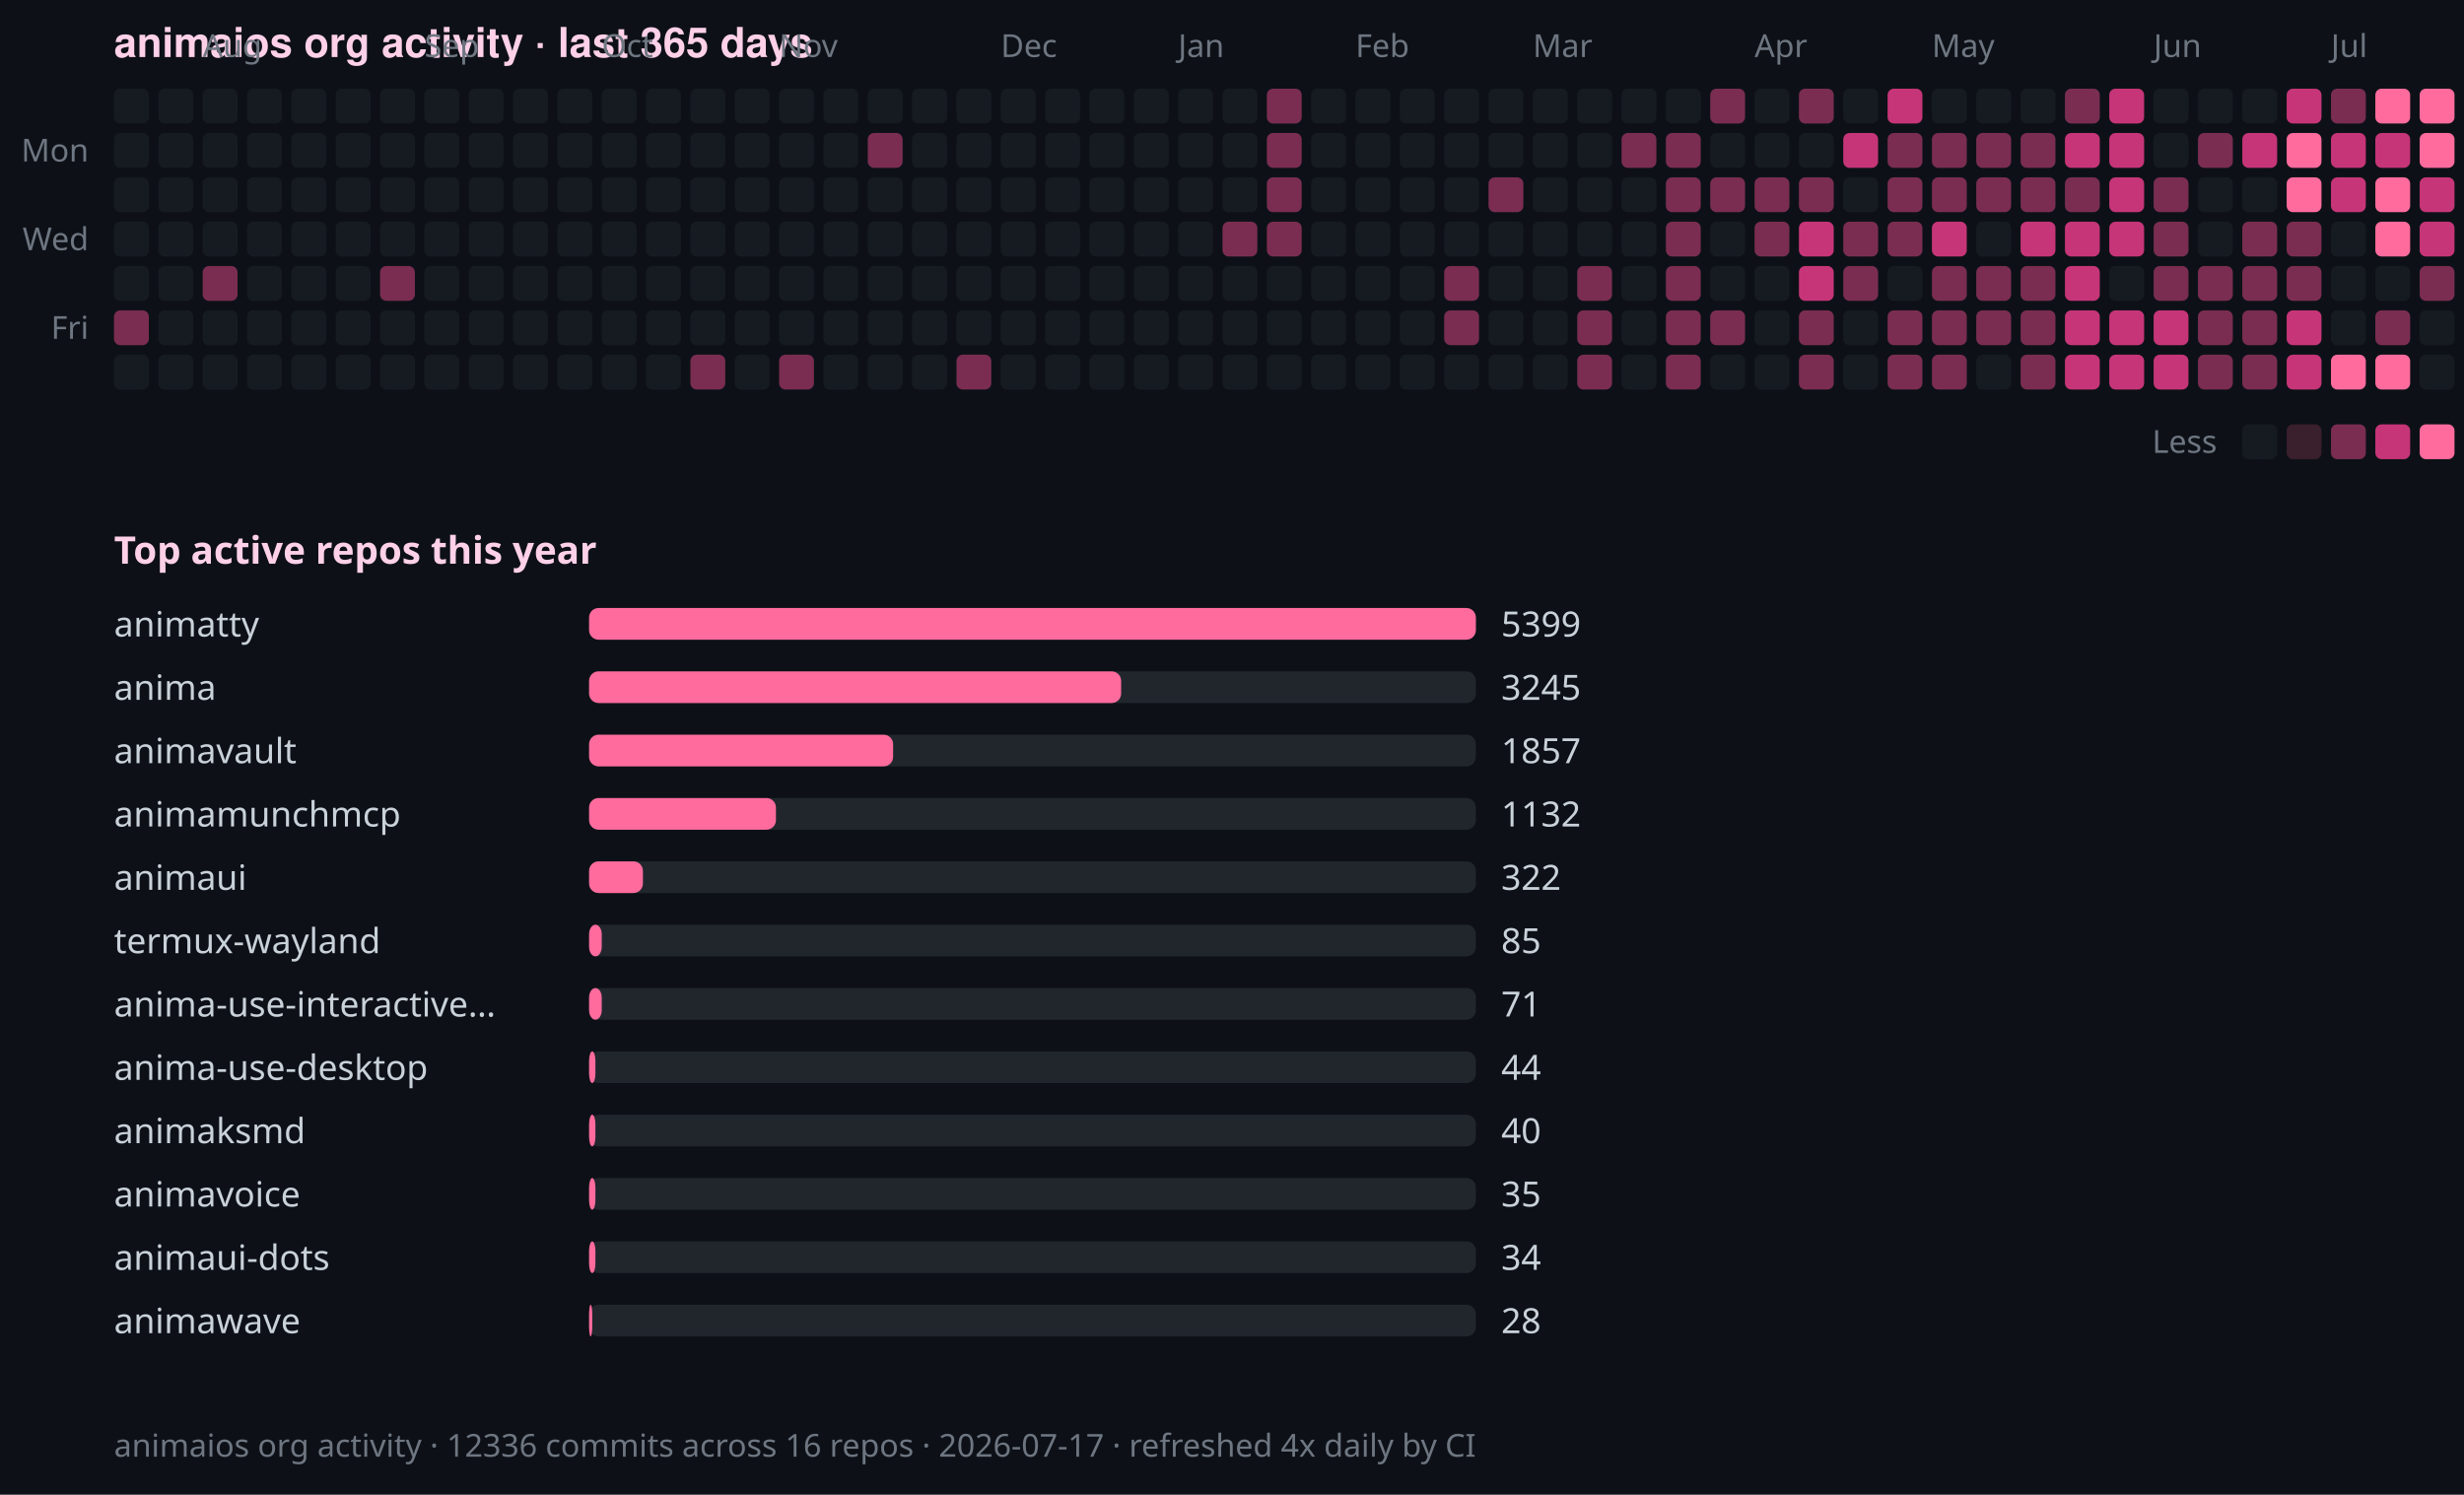
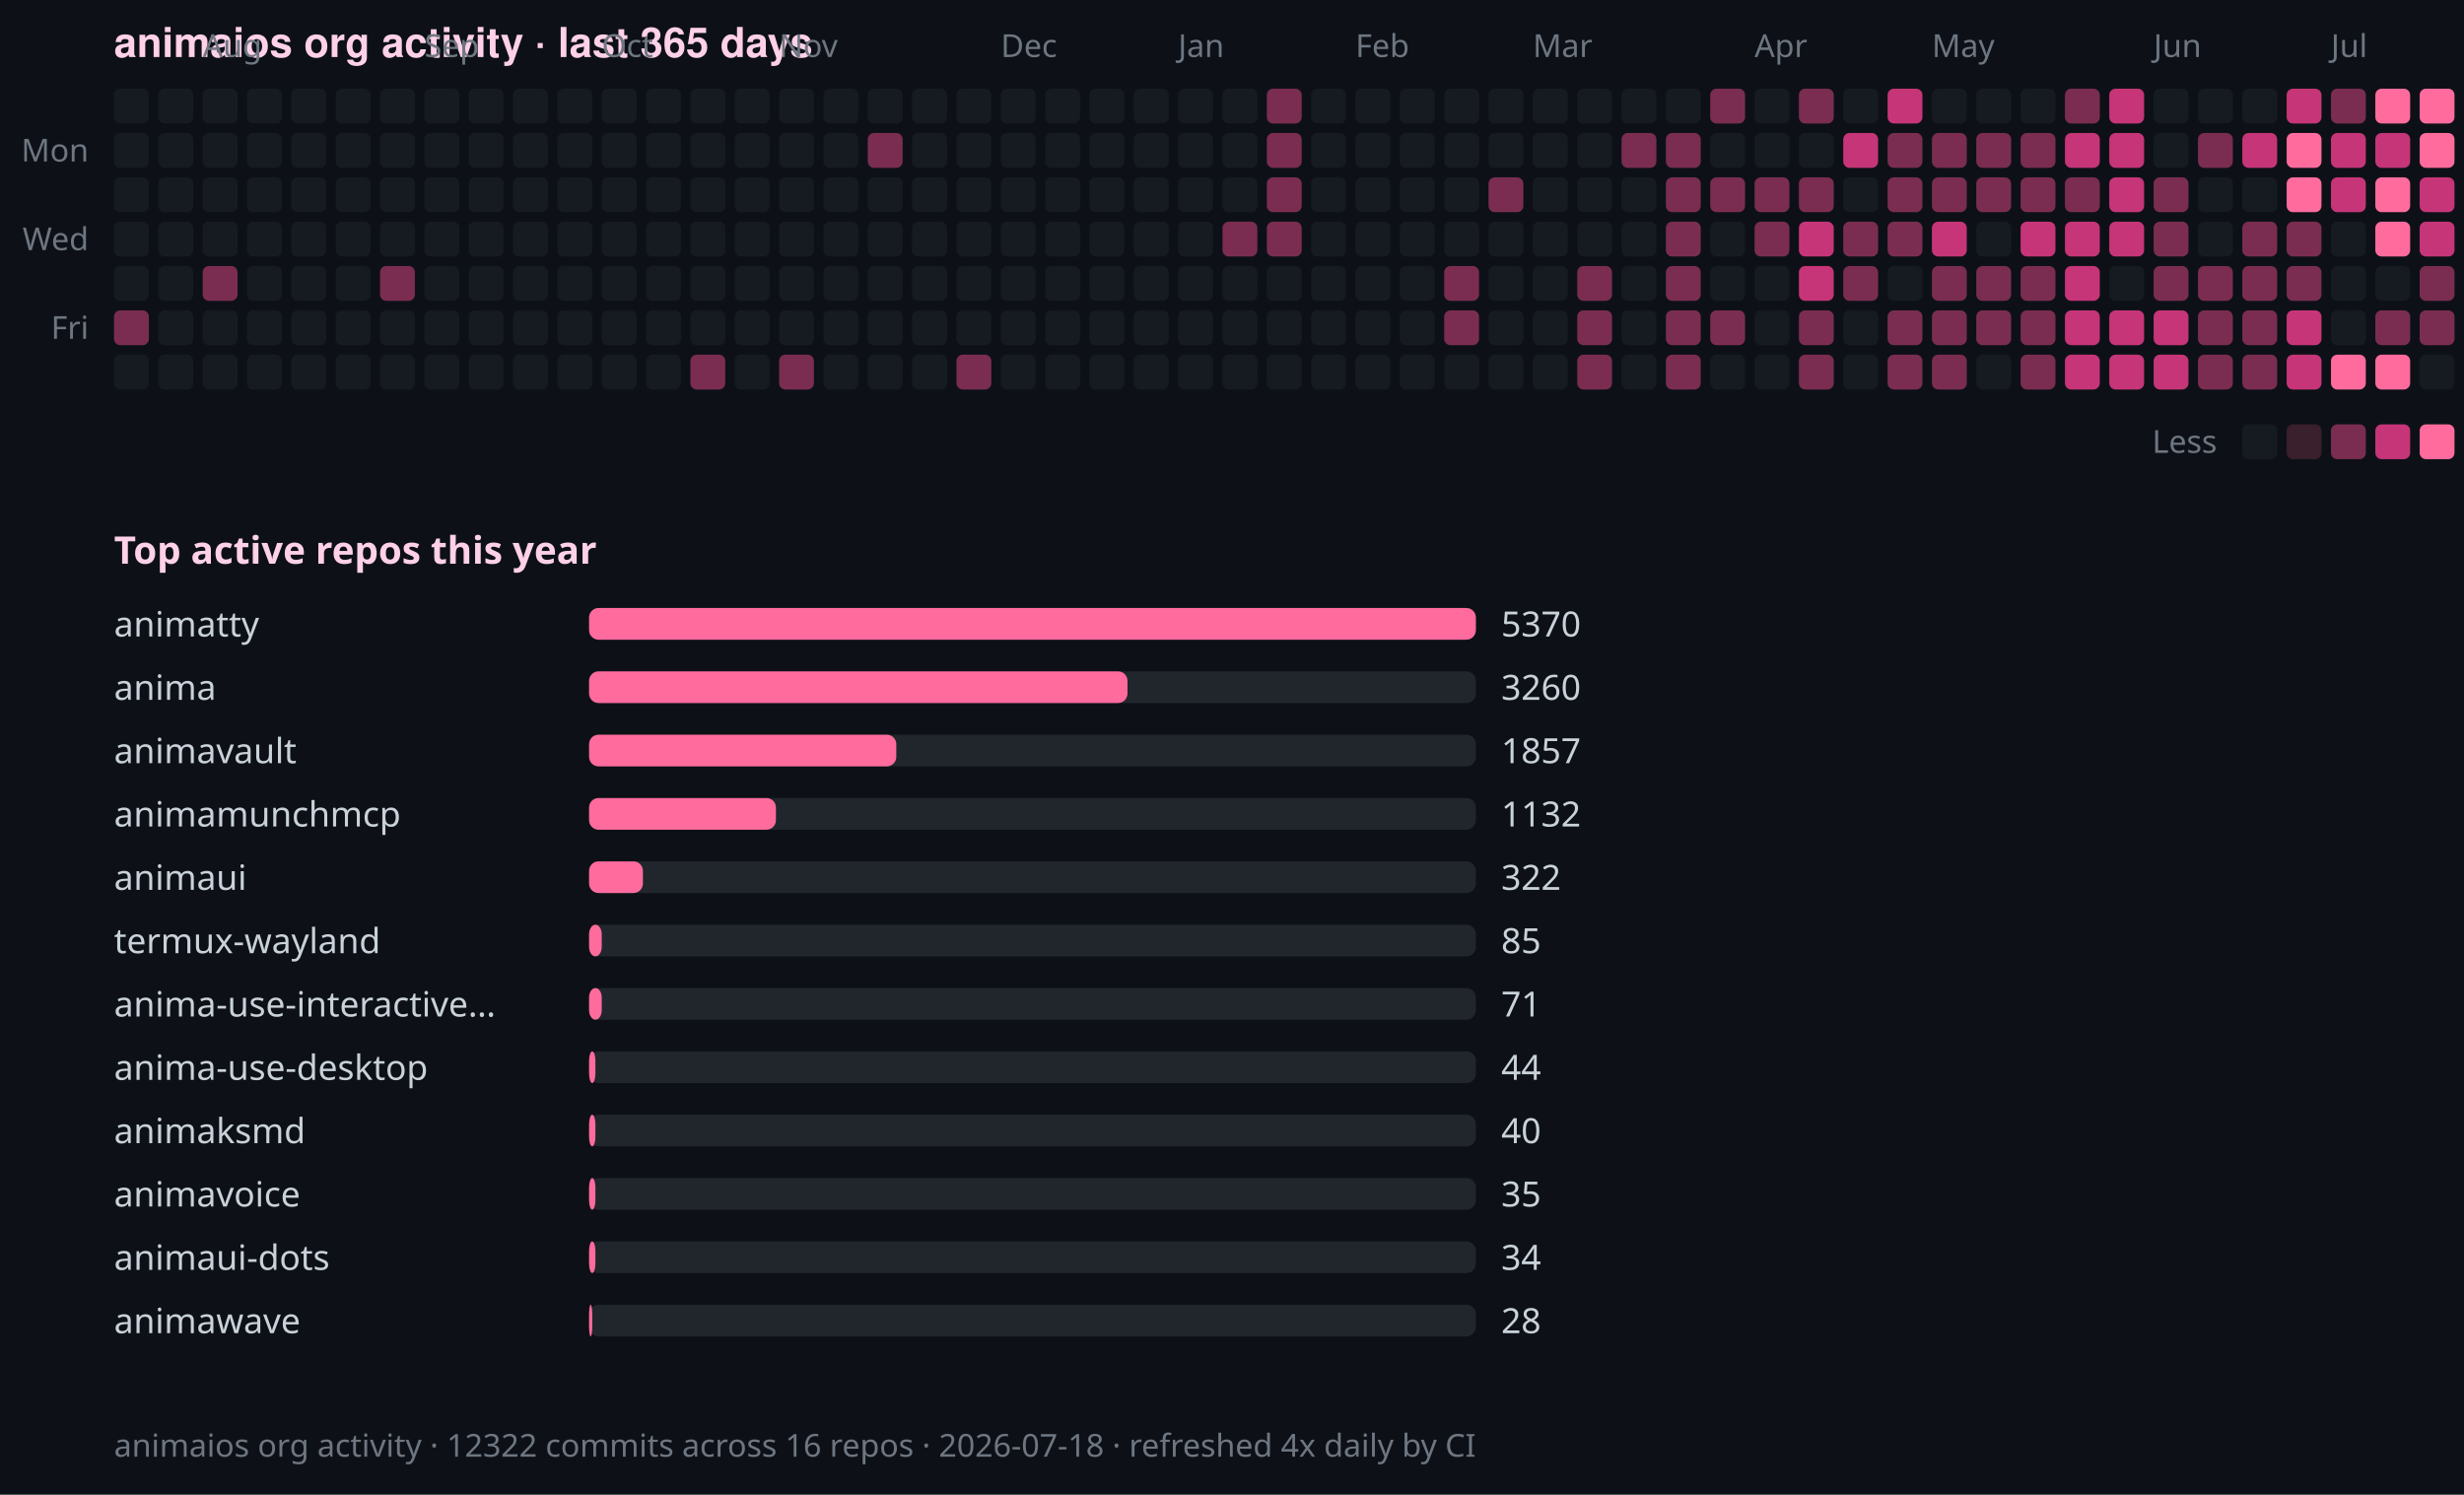
<svg xmlns="http://www.w3.org/2000/svg" width="778" height="472" viewBox="0 0 778 472" role="img" aria-label="animaios org commit activity over the last 365 days">
  <rect width="778" height="472" fill="#0d1117" />
  <text x="36" y="18" fill="#ffd1e8" font-family="-apple-system, BlinkMacSystemFont, 'Segoe UI', Helvetica, Arial, sans-serif" font-size="13" font-weight="600">animaios org activity · last 365 days</text>
  <text x="64" y="18" fill="#6e7681" font-family="ui-sans-serif, system-ui, sans-serif" font-size="10">Aug</text>
  <text x="134" y="18" fill="#6e7681" font-family="ui-sans-serif, system-ui, sans-serif" font-size="10">Sep</text>
  <text x="190" y="18" fill="#6e7681" font-family="ui-sans-serif, system-ui, sans-serif" font-size="10">Oct</text>
  <text x="246" y="18" fill="#6e7681" font-family="ui-sans-serif, system-ui, sans-serif" font-size="10">Nov</text>
  <text x="316" y="18" fill="#6e7681" font-family="ui-sans-serif, system-ui, sans-serif" font-size="10">Dec</text>
  <text x="372" y="18" fill="#6e7681" font-family="ui-sans-serif, system-ui, sans-serif" font-size="10">Jan</text>
  <text x="428" y="18" fill="#6e7681" font-family="ui-sans-serif, system-ui, sans-serif" font-size="10">Feb</text>
  <text x="484" y="18" fill="#6e7681" font-family="ui-sans-serif, system-ui, sans-serif" font-size="10">Mar</text>
  <text x="554" y="18" fill="#6e7681" font-family="ui-sans-serif, system-ui, sans-serif" font-size="10">Apr</text>
  <text x="610" y="18" fill="#6e7681" font-family="ui-sans-serif, system-ui, sans-serif" font-size="10">May</text>
  <text x="680" y="18" fill="#6e7681" font-family="ui-sans-serif, system-ui, sans-serif" font-size="10">Jun</text>
  <text x="736" y="18" fill="#6e7681" font-family="ui-sans-serif, system-ui, sans-serif" font-size="10">Jul</text>
  <text x="28" y="51" text-anchor="end" fill="#6e7681" font-family="ui-sans-serif, system-ui, sans-serif" font-size="10">Mon</text>
  <text x="28" y="79" text-anchor="end" fill="#6e7681" font-family="ui-sans-serif, system-ui, sans-serif" font-size="10">Wed</text>
  <text x="28" y="107" text-anchor="end" fill="#6e7681" font-family="ui-sans-serif, system-ui, sans-serif" font-size="10">Fri</text>
  <rect x="36" y="28" width="11" height="11" rx="2" ry="2" fill="#161b22" />
  <rect x="50" y="28" width="11" height="11" rx="2" ry="2" fill="#161b22" />
  <rect x="64" y="28" width="11" height="11" rx="2" ry="2" fill="#161b22" />
  <rect x="78" y="28" width="11" height="11" rx="2" ry="2" fill="#161b22" />
  <rect x="92" y="28" width="11" height="11" rx="2" ry="2" fill="#161b22" />
  <rect x="106" y="28" width="11" height="11" rx="2" ry="2" fill="#161b22" />
  <rect x="120" y="28" width="11" height="11" rx="2" ry="2" fill="#161b22" />
  <rect x="134" y="28" width="11" height="11" rx="2" ry="2" fill="#161b22" />
  <rect x="148" y="28" width="11" height="11" rx="2" ry="2" fill="#161b22" />
  <rect x="162" y="28" width="11" height="11" rx="2" ry="2" fill="#161b22" />
  <rect x="176" y="28" width="11" height="11" rx="2" ry="2" fill="#161b22" />
  <rect x="190" y="28" width="11" height="11" rx="2" ry="2" fill="#161b22" />
  <rect x="204" y="28" width="11" height="11" rx="2" ry="2" fill="#161b22" />
  <rect x="218" y="28" width="11" height="11" rx="2" ry="2" fill="#161b22" />
  <rect x="232" y="28" width="11" height="11" rx="2" ry="2" fill="#161b22" />
  <rect x="246" y="28" width="11" height="11" rx="2" ry="2" fill="#161b22" />
  <rect x="260" y="28" width="11" height="11" rx="2" ry="2" fill="#161b22" />
  <rect x="274" y="28" width="11" height="11" rx="2" ry="2" fill="#161b22" />
  <rect x="288" y="28" width="11" height="11" rx="2" ry="2" fill="#161b22" />
  <rect x="302" y="28" width="11" height="11" rx="2" ry="2" fill="#161b22" />
  <rect x="316" y="28" width="11" height="11" rx="2" ry="2" fill="#161b22" />
  <rect x="330" y="28" width="11" height="11" rx="2" ry="2" fill="#161b22" />
  <rect x="344" y="28" width="11" height="11" rx="2" ry="2" fill="#161b22" />
  <rect x="358" y="28" width="11" height="11" rx="2" ry="2" fill="#161b22" />
  <rect x="372" y="28" width="11" height="11" rx="2" ry="2" fill="#161b22" />
  <rect x="386" y="28" width="11" height="11" rx="2" ry="2" fill="#161b22" />
  <rect x="400" y="28" width="11" height="11" rx="2" ry="2" fill="#7a2d51" />
  <rect x="414" y="28" width="11" height="11" rx="2" ry="2" fill="#161b22" />
  <rect x="428" y="28" width="11" height="11" rx="2" ry="2" fill="#161b22" />
  <rect x="442" y="28" width="11" height="11" rx="2" ry="2" fill="#161b22" />
  <rect x="456" y="28" width="11" height="11" rx="2" ry="2" fill="#161b22" />
  <rect x="470" y="28" width="11" height="11" rx="2" ry="2" fill="#161b22" />
  <rect x="484" y="28" width="11" height="11" rx="2" ry="2" fill="#161b22" />
  <rect x="498" y="28" width="11" height="11" rx="2" ry="2" fill="#161b22" />
  <rect x="512" y="28" width="11" height="11" rx="2" ry="2" fill="#161b22" />
  <rect x="526" y="28" width="11" height="11" rx="2" ry="2" fill="#161b22" />
  <rect x="540" y="28" width="11" height="11" rx="2" ry="2" fill="#7a2d51" />
  <rect x="554" y="28" width="11" height="11" rx="2" ry="2" fill="#161b22" />
  <rect x="568" y="28" width="11" height="11" rx="2" ry="2" fill="#7a2d51" />
  <rect x="582" y="28" width="11" height="11" rx="2" ry="2" fill="#161b22" />
  <rect x="596" y="28" width="11" height="11" rx="2" ry="2" fill="#c63578" />
  <rect x="610" y="28" width="11" height="11" rx="2" ry="2" fill="#161b22" />
  <rect x="624" y="28" width="11" height="11" rx="2" ry="2" fill="#161b22" />
  <rect x="638" y="28" width="11" height="11" rx="2" ry="2" fill="#161b22" />
  <rect x="652" y="28" width="11" height="11" rx="2" ry="2" fill="#7a2d51" />
  <rect x="666" y="28" width="11" height="11" rx="2" ry="2" fill="#c63578" />
  <rect x="680" y="28" width="11" height="11" rx="2" ry="2" fill="#161b22" />
  <rect x="694" y="28" width="11" height="11" rx="2" ry="2" fill="#161b22" />
  <rect x="708" y="28" width="11" height="11" rx="2" ry="2" fill="#161b22" />
  <rect x="722" y="28" width="11" height="11" rx="2" ry="2" fill="#c63578" />
  <rect x="736" y="28" width="11" height="11" rx="2" ry="2" fill="#7a2d51" />
  <rect x="750" y="28" width="11" height="11" rx="2" ry="2" fill="#ff6b9d" />
  <rect x="764" y="28" width="11" height="11" rx="2" ry="2" fill="#ff6b9d" />
  <rect x="36" y="42" width="11" height="11" rx="2" ry="2" fill="#161b22" />
  <rect x="50" y="42" width="11" height="11" rx="2" ry="2" fill="#161b22" />
  <rect x="64" y="42" width="11" height="11" rx="2" ry="2" fill="#161b22" />
  <rect x="78" y="42" width="11" height="11" rx="2" ry="2" fill="#161b22" />
  <rect x="92" y="42" width="11" height="11" rx="2" ry="2" fill="#161b22" />
  <rect x="106" y="42" width="11" height="11" rx="2" ry="2" fill="#161b22" />
  <rect x="120" y="42" width="11" height="11" rx="2" ry="2" fill="#161b22" />
  <rect x="134" y="42" width="11" height="11" rx="2" ry="2" fill="#161b22" />
  <rect x="148" y="42" width="11" height="11" rx="2" ry="2" fill="#161b22" />
  <rect x="162" y="42" width="11" height="11" rx="2" ry="2" fill="#161b22" />
  <rect x="176" y="42" width="11" height="11" rx="2" ry="2" fill="#161b22" />
  <rect x="190" y="42" width="11" height="11" rx="2" ry="2" fill="#161b22" />
  <rect x="204" y="42" width="11" height="11" rx="2" ry="2" fill="#161b22" />
  <rect x="218" y="42" width="11" height="11" rx="2" ry="2" fill="#161b22" />
  <rect x="232" y="42" width="11" height="11" rx="2" ry="2" fill="#161b22" />
  <rect x="246" y="42" width="11" height="11" rx="2" ry="2" fill="#161b22" />
  <rect x="260" y="42" width="11" height="11" rx="2" ry="2" fill="#161b22" />
  <rect x="274" y="42" width="11" height="11" rx="2" ry="2" fill="#7a2d51" />
  <rect x="288" y="42" width="11" height="11" rx="2" ry="2" fill="#161b22" />
  <rect x="302" y="42" width="11" height="11" rx="2" ry="2" fill="#161b22" />
  <rect x="316" y="42" width="11" height="11" rx="2" ry="2" fill="#161b22" />
  <rect x="330" y="42" width="11" height="11" rx="2" ry="2" fill="#161b22" />
  <rect x="344" y="42" width="11" height="11" rx="2" ry="2" fill="#161b22" />
  <rect x="358" y="42" width="11" height="11" rx="2" ry="2" fill="#161b22" />
  <rect x="372" y="42" width="11" height="11" rx="2" ry="2" fill="#161b22" />
  <rect x="386" y="42" width="11" height="11" rx="2" ry="2" fill="#161b22" />
  <rect x="400" y="42" width="11" height="11" rx="2" ry="2" fill="#7a2d51" />
  <rect x="414" y="42" width="11" height="11" rx="2" ry="2" fill="#161b22" />
  <rect x="428" y="42" width="11" height="11" rx="2" ry="2" fill="#161b22" />
  <rect x="442" y="42" width="11" height="11" rx="2" ry="2" fill="#161b22" />
  <rect x="456" y="42" width="11" height="11" rx="2" ry="2" fill="#161b22" />
  <rect x="470" y="42" width="11" height="11" rx="2" ry="2" fill="#161b22" />
  <rect x="484" y="42" width="11" height="11" rx="2" ry="2" fill="#161b22" />
  <rect x="498" y="42" width="11" height="11" rx="2" ry="2" fill="#161b22" />
  <rect x="512" y="42" width="11" height="11" rx="2" ry="2" fill="#7a2d51" />
  <rect x="526" y="42" width="11" height="11" rx="2" ry="2" fill="#7a2d51" />
  <rect x="540" y="42" width="11" height="11" rx="2" ry="2" fill="#161b22" />
  <rect x="554" y="42" width="11" height="11" rx="2" ry="2" fill="#161b22" />
  <rect x="568" y="42" width="11" height="11" rx="2" ry="2" fill="#161b22" />
  <rect x="582" y="42" width="11" height="11" rx="2" ry="2" fill="#c63578" />
  <rect x="596" y="42" width="11" height="11" rx="2" ry="2" fill="#7a2d51" />
  <rect x="610" y="42" width="11" height="11" rx="2" ry="2" fill="#7a2d51" />
  <rect x="624" y="42" width="11" height="11" rx="2" ry="2" fill="#7a2d51" />
  <rect x="638" y="42" width="11" height="11" rx="2" ry="2" fill="#7a2d51" />
  <rect x="652" y="42" width="11" height="11" rx="2" ry="2" fill="#c63578" />
  <rect x="666" y="42" width="11" height="11" rx="2" ry="2" fill="#c63578" />
  <rect x="680" y="42" width="11" height="11" rx="2" ry="2" fill="#161b22" />
  <rect x="694" y="42" width="11" height="11" rx="2" ry="2" fill="#7a2d51" />
  <rect x="708" y="42" width="11" height="11" rx="2" ry="2" fill="#c63578" />
  <rect x="722" y="42" width="11" height="11" rx="2" ry="2" fill="#ff6b9d" />
  <rect x="736" y="42" width="11" height="11" rx="2" ry="2" fill="#c63578" />
  <rect x="750" y="42" width="11" height="11" rx="2" ry="2" fill="#c63578" />
  <rect x="764" y="42" width="11" height="11" rx="2" ry="2" fill="#ff6b9d" />
  <rect x="36" y="56" width="11" height="11" rx="2" ry="2" fill="#161b22" />
  <rect x="50" y="56" width="11" height="11" rx="2" ry="2" fill="#161b22" />
  <rect x="64" y="56" width="11" height="11" rx="2" ry="2" fill="#161b22" />
  <rect x="78" y="56" width="11" height="11" rx="2" ry="2" fill="#161b22" />
  <rect x="92" y="56" width="11" height="11" rx="2" ry="2" fill="#161b22" />
  <rect x="106" y="56" width="11" height="11" rx="2" ry="2" fill="#161b22" />
  <rect x="120" y="56" width="11" height="11" rx="2" ry="2" fill="#161b22" />
  <rect x="134" y="56" width="11" height="11" rx="2" ry="2" fill="#161b22" />
  <rect x="148" y="56" width="11" height="11" rx="2" ry="2" fill="#161b22" />
  <rect x="162" y="56" width="11" height="11" rx="2" ry="2" fill="#161b22" />
  <rect x="176" y="56" width="11" height="11" rx="2" ry="2" fill="#161b22" />
  <rect x="190" y="56" width="11" height="11" rx="2" ry="2" fill="#161b22" />
  <rect x="204" y="56" width="11" height="11" rx="2" ry="2" fill="#161b22" />
  <rect x="218" y="56" width="11" height="11" rx="2" ry="2" fill="#161b22" />
  <rect x="232" y="56" width="11" height="11" rx="2" ry="2" fill="#161b22" />
  <rect x="246" y="56" width="11" height="11" rx="2" ry="2" fill="#161b22" />
  <rect x="260" y="56" width="11" height="11" rx="2" ry="2" fill="#161b22" />
  <rect x="274" y="56" width="11" height="11" rx="2" ry="2" fill="#161b22" />
  <rect x="288" y="56" width="11" height="11" rx="2" ry="2" fill="#161b22" />
  <rect x="302" y="56" width="11" height="11" rx="2" ry="2" fill="#161b22" />
  <rect x="316" y="56" width="11" height="11" rx="2" ry="2" fill="#161b22" />
  <rect x="330" y="56" width="11" height="11" rx="2" ry="2" fill="#161b22" />
  <rect x="344" y="56" width="11" height="11" rx="2" ry="2" fill="#161b22" />
  <rect x="358" y="56" width="11" height="11" rx="2" ry="2" fill="#161b22" />
  <rect x="372" y="56" width="11" height="11" rx="2" ry="2" fill="#161b22" />
  <rect x="386" y="56" width="11" height="11" rx="2" ry="2" fill="#161b22" />
  <rect x="400" y="56" width="11" height="11" rx="2" ry="2" fill="#7a2d51" />
  <rect x="414" y="56" width="11" height="11" rx="2" ry="2" fill="#161b22" />
  <rect x="428" y="56" width="11" height="11" rx="2" ry="2" fill="#161b22" />
  <rect x="442" y="56" width="11" height="11" rx="2" ry="2" fill="#161b22" />
  <rect x="456" y="56" width="11" height="11" rx="2" ry="2" fill="#161b22" />
  <rect x="470" y="56" width="11" height="11" rx="2" ry="2" fill="#7a2d51" />
  <rect x="484" y="56" width="11" height="11" rx="2" ry="2" fill="#161b22" />
  <rect x="498" y="56" width="11" height="11" rx="2" ry="2" fill="#161b22" />
  <rect x="512" y="56" width="11" height="11" rx="2" ry="2" fill="#161b22" />
  <rect x="526" y="56" width="11" height="11" rx="2" ry="2" fill="#7a2d51" />
  <rect x="540" y="56" width="11" height="11" rx="2" ry="2" fill="#7a2d51" />
  <rect x="554" y="56" width="11" height="11" rx="2" ry="2" fill="#7a2d51" />
  <rect x="568" y="56" width="11" height="11" rx="2" ry="2" fill="#7a2d51" />
  <rect x="582" y="56" width="11" height="11" rx="2" ry="2" fill="#161b22" />
  <rect x="596" y="56" width="11" height="11" rx="2" ry="2" fill="#7a2d51" />
  <rect x="610" y="56" width="11" height="11" rx="2" ry="2" fill="#7a2d51" />
  <rect x="624" y="56" width="11" height="11" rx="2" ry="2" fill="#7a2d51" />
  <rect x="638" y="56" width="11" height="11" rx="2" ry="2" fill="#7a2d51" />
  <rect x="652" y="56" width="11" height="11" rx="2" ry="2" fill="#7a2d51" />
  <rect x="666" y="56" width="11" height="11" rx="2" ry="2" fill="#c63578" />
  <rect x="680" y="56" width="11" height="11" rx="2" ry="2" fill="#7a2d51" />
  <rect x="694" y="56" width="11" height="11" rx="2" ry="2" fill="#161b22" />
  <rect x="708" y="56" width="11" height="11" rx="2" ry="2" fill="#161b22" />
  <rect x="722" y="56" width="11" height="11" rx="2" ry="2" fill="#ff6b9d" />
  <rect x="736" y="56" width="11" height="11" rx="2" ry="2" fill="#c63578" />
  <rect x="750" y="56" width="11" height="11" rx="2" ry="2" fill="#ff6b9d" />
  <rect x="764" y="56" width="11" height="11" rx="2" ry="2" fill="#c63578" />
  <rect x="36" y="70" width="11" height="11" rx="2" ry="2" fill="#161b22" />
  <rect x="50" y="70" width="11" height="11" rx="2" ry="2" fill="#161b22" />
  <rect x="64" y="70" width="11" height="11" rx="2" ry="2" fill="#161b22" />
  <rect x="78" y="70" width="11" height="11" rx="2" ry="2" fill="#161b22" />
  <rect x="92" y="70" width="11" height="11" rx="2" ry="2" fill="#161b22" />
  <rect x="106" y="70" width="11" height="11" rx="2" ry="2" fill="#161b22" />
  <rect x="120" y="70" width="11" height="11" rx="2" ry="2" fill="#161b22" />
  <rect x="134" y="70" width="11" height="11" rx="2" ry="2" fill="#161b22" />
  <rect x="148" y="70" width="11" height="11" rx="2" ry="2" fill="#161b22" />
  <rect x="162" y="70" width="11" height="11" rx="2" ry="2" fill="#161b22" />
  <rect x="176" y="70" width="11" height="11" rx="2" ry="2" fill="#161b22" />
  <rect x="190" y="70" width="11" height="11" rx="2" ry="2" fill="#161b22" />
  <rect x="204" y="70" width="11" height="11" rx="2" ry="2" fill="#161b22" />
  <rect x="218" y="70" width="11" height="11" rx="2" ry="2" fill="#161b22" />
  <rect x="232" y="70" width="11" height="11" rx="2" ry="2" fill="#161b22" />
  <rect x="246" y="70" width="11" height="11" rx="2" ry="2" fill="#161b22" />
  <rect x="260" y="70" width="11" height="11" rx="2" ry="2" fill="#161b22" />
  <rect x="274" y="70" width="11" height="11" rx="2" ry="2" fill="#161b22" />
  <rect x="288" y="70" width="11" height="11" rx="2" ry="2" fill="#161b22" />
  <rect x="302" y="70" width="11" height="11" rx="2" ry="2" fill="#161b22" />
  <rect x="316" y="70" width="11" height="11" rx="2" ry="2" fill="#161b22" />
  <rect x="330" y="70" width="11" height="11" rx="2" ry="2" fill="#161b22" />
  <rect x="344" y="70" width="11" height="11" rx="2" ry="2" fill="#161b22" />
  <rect x="358" y="70" width="11" height="11" rx="2" ry="2" fill="#161b22" />
  <rect x="372" y="70" width="11" height="11" rx="2" ry="2" fill="#161b22" />
  <rect x="386" y="70" width="11" height="11" rx="2" ry="2" fill="#7a2d51" />
  <rect x="400" y="70" width="11" height="11" rx="2" ry="2" fill="#7a2d51" />
  <rect x="414" y="70" width="11" height="11" rx="2" ry="2" fill="#161b22" />
  <rect x="428" y="70" width="11" height="11" rx="2" ry="2" fill="#161b22" />
  <rect x="442" y="70" width="11" height="11" rx="2" ry="2" fill="#161b22" />
  <rect x="456" y="70" width="11" height="11" rx="2" ry="2" fill="#161b22" />
  <rect x="470" y="70" width="11" height="11" rx="2" ry="2" fill="#161b22" />
  <rect x="484" y="70" width="11" height="11" rx="2" ry="2" fill="#161b22" />
  <rect x="498" y="70" width="11" height="11" rx="2" ry="2" fill="#161b22" />
  <rect x="512" y="70" width="11" height="11" rx="2" ry="2" fill="#161b22" />
  <rect x="526" y="70" width="11" height="11" rx="2" ry="2" fill="#7a2d51" />
  <rect x="540" y="70" width="11" height="11" rx="2" ry="2" fill="#161b22" />
  <rect x="554" y="70" width="11" height="11" rx="2" ry="2" fill="#7a2d51" />
  <rect x="568" y="70" width="11" height="11" rx="2" ry="2" fill="#c63578" />
  <rect x="582" y="70" width="11" height="11" rx="2" ry="2" fill="#7a2d51" />
  <rect x="596" y="70" width="11" height="11" rx="2" ry="2" fill="#7a2d51" />
  <rect x="610" y="70" width="11" height="11" rx="2" ry="2" fill="#c63578" />
  <rect x="624" y="70" width="11" height="11" rx="2" ry="2" fill="#161b22" />
  <rect x="638" y="70" width="11" height="11" rx="2" ry="2" fill="#c63578" />
  <rect x="652" y="70" width="11" height="11" rx="2" ry="2" fill="#c63578" />
  <rect x="666" y="70" width="11" height="11" rx="2" ry="2" fill="#c63578" />
  <rect x="680" y="70" width="11" height="11" rx="2" ry="2" fill="#7a2d51" />
  <rect x="694" y="70" width="11" height="11" rx="2" ry="2" fill="#161b22" />
  <rect x="708" y="70" width="11" height="11" rx="2" ry="2" fill="#7a2d51" />
  <rect x="722" y="70" width="11" height="11" rx="2" ry="2" fill="#7a2d51" />
  <rect x="736" y="70" width="11" height="11" rx="2" ry="2" fill="#161b22" />
  <rect x="750" y="70" width="11" height="11" rx="2" ry="2" fill="#ff6b9d" />
  <rect x="764" y="70" width="11" height="11" rx="2" ry="2" fill="#c63578" />
  <rect x="36" y="84" width="11" height="11" rx="2" ry="2" fill="#161b22" />
  <rect x="50" y="84" width="11" height="11" rx="2" ry="2" fill="#161b22" />
  <rect x="64" y="84" width="11" height="11" rx="2" ry="2" fill="#7a2d51" />
  <rect x="78" y="84" width="11" height="11" rx="2" ry="2" fill="#161b22" />
  <rect x="92" y="84" width="11" height="11" rx="2" ry="2" fill="#161b22" />
  <rect x="106" y="84" width="11" height="11" rx="2" ry="2" fill="#161b22" />
  <rect x="120" y="84" width="11" height="11" rx="2" ry="2" fill="#7a2d51" />
  <rect x="134" y="84" width="11" height="11" rx="2" ry="2" fill="#161b22" />
  <rect x="148" y="84" width="11" height="11" rx="2" ry="2" fill="#161b22" />
  <rect x="162" y="84" width="11" height="11" rx="2" ry="2" fill="#161b22" />
  <rect x="176" y="84" width="11" height="11" rx="2" ry="2" fill="#161b22" />
  <rect x="190" y="84" width="11" height="11" rx="2" ry="2" fill="#161b22" />
  <rect x="204" y="84" width="11" height="11" rx="2" ry="2" fill="#161b22" />
  <rect x="218" y="84" width="11" height="11" rx="2" ry="2" fill="#161b22" />
  <rect x="232" y="84" width="11" height="11" rx="2" ry="2" fill="#161b22" />
  <rect x="246" y="84" width="11" height="11" rx="2" ry="2" fill="#161b22" />
  <rect x="260" y="84" width="11" height="11" rx="2" ry="2" fill="#161b22" />
  <rect x="274" y="84" width="11" height="11" rx="2" ry="2" fill="#161b22" />
  <rect x="288" y="84" width="11" height="11" rx="2" ry="2" fill="#161b22" />
  <rect x="302" y="84" width="11" height="11" rx="2" ry="2" fill="#161b22" />
  <rect x="316" y="84" width="11" height="11" rx="2" ry="2" fill="#161b22" />
  <rect x="330" y="84" width="11" height="11" rx="2" ry="2" fill="#161b22" />
  <rect x="344" y="84" width="11" height="11" rx="2" ry="2" fill="#161b22" />
  <rect x="358" y="84" width="11" height="11" rx="2" ry="2" fill="#161b22" />
  <rect x="372" y="84" width="11" height="11" rx="2" ry="2" fill="#161b22" />
  <rect x="386" y="84" width="11" height="11" rx="2" ry="2" fill="#161b22" />
  <rect x="400" y="84" width="11" height="11" rx="2" ry="2" fill="#161b22" />
  <rect x="414" y="84" width="11" height="11" rx="2" ry="2" fill="#161b22" />
  <rect x="428" y="84" width="11" height="11" rx="2" ry="2" fill="#161b22" />
  <rect x="442" y="84" width="11" height="11" rx="2" ry="2" fill="#161b22" />
  <rect x="456" y="84" width="11" height="11" rx="2" ry="2" fill="#7a2d51" />
  <rect x="470" y="84" width="11" height="11" rx="2" ry="2" fill="#161b22" />
  <rect x="484" y="84" width="11" height="11" rx="2" ry="2" fill="#161b22" />
  <rect x="498" y="84" width="11" height="11" rx="2" ry="2" fill="#7a2d51" />
  <rect x="512" y="84" width="11" height="11" rx="2" ry="2" fill="#161b22" />
  <rect x="526" y="84" width="11" height="11" rx="2" ry="2" fill="#7a2d51" />
  <rect x="540" y="84" width="11" height="11" rx="2" ry="2" fill="#161b22" />
  <rect x="554" y="84" width="11" height="11" rx="2" ry="2" fill="#161b22" />
  <rect x="568" y="84" width="11" height="11" rx="2" ry="2" fill="#c63578" />
  <rect x="582" y="84" width="11" height="11" rx="2" ry="2" fill="#7a2d51" />
  <rect x="596" y="84" width="11" height="11" rx="2" ry="2" fill="#161b22" />
  <rect x="610" y="84" width="11" height="11" rx="2" ry="2" fill="#7a2d51" />
  <rect x="624" y="84" width="11" height="11" rx="2" ry="2" fill="#7a2d51" />
  <rect x="638" y="84" width="11" height="11" rx="2" ry="2" fill="#7a2d51" />
  <rect x="652" y="84" width="11" height="11" rx="2" ry="2" fill="#c63578" />
  <rect x="666" y="84" width="11" height="11" rx="2" ry="2" fill="#161b22" />
  <rect x="680" y="84" width="11" height="11" rx="2" ry="2" fill="#7a2d51" />
  <rect x="694" y="84" width="11" height="11" rx="2" ry="2" fill="#7a2d51" />
  <rect x="708" y="84" width="11" height="11" rx="2" ry="2" fill="#7a2d51" />
  <rect x="722" y="84" width="11" height="11" rx="2" ry="2" fill="#7a2d51" />
  <rect x="736" y="84" width="11" height="11" rx="2" ry="2" fill="#161b22" />
  <rect x="750" y="84" width="11" height="11" rx="2" ry="2" fill="#161b22" />
  <rect x="764" y="84" width="11" height="11" rx="2" ry="2" fill="#7a2d51" />
  <rect x="36" y="98" width="11" height="11" rx="2" ry="2" fill="#7a2d51" />
  <rect x="50" y="98" width="11" height="11" rx="2" ry="2" fill="#161b22" />
  <rect x="64" y="98" width="11" height="11" rx="2" ry="2" fill="#161b22" />
  <rect x="78" y="98" width="11" height="11" rx="2" ry="2" fill="#161b22" />
  <rect x="92" y="98" width="11" height="11" rx="2" ry="2" fill="#161b22" />
  <rect x="106" y="98" width="11" height="11" rx="2" ry="2" fill="#161b22" />
  <rect x="120" y="98" width="11" height="11" rx="2" ry="2" fill="#161b22" />
  <rect x="134" y="98" width="11" height="11" rx="2" ry="2" fill="#161b22" />
  <rect x="148" y="98" width="11" height="11" rx="2" ry="2" fill="#161b22" />
  <rect x="162" y="98" width="11" height="11" rx="2" ry="2" fill="#161b22" />
  <rect x="176" y="98" width="11" height="11" rx="2" ry="2" fill="#161b22" />
  <rect x="190" y="98" width="11" height="11" rx="2" ry="2" fill="#161b22" />
  <rect x="204" y="98" width="11" height="11" rx="2" ry="2" fill="#161b22" />
  <rect x="218" y="98" width="11" height="11" rx="2" ry="2" fill="#161b22" />
  <rect x="232" y="98" width="11" height="11" rx="2" ry="2" fill="#161b22" />
  <rect x="246" y="98" width="11" height="11" rx="2" ry="2" fill="#161b22" />
  <rect x="260" y="98" width="11" height="11" rx="2" ry="2" fill="#161b22" />
  <rect x="274" y="98" width="11" height="11" rx="2" ry="2" fill="#161b22" />
  <rect x="288" y="98" width="11" height="11" rx="2" ry="2" fill="#161b22" />
  <rect x="302" y="98" width="11" height="11" rx="2" ry="2" fill="#161b22" />
  <rect x="316" y="98" width="11" height="11" rx="2" ry="2" fill="#161b22" />
  <rect x="330" y="98" width="11" height="11" rx="2" ry="2" fill="#161b22" />
  <rect x="344" y="98" width="11" height="11" rx="2" ry="2" fill="#161b22" />
  <rect x="358" y="98" width="11" height="11" rx="2" ry="2" fill="#161b22" />
  <rect x="372" y="98" width="11" height="11" rx="2" ry="2" fill="#161b22" />
  <rect x="386" y="98" width="11" height="11" rx="2" ry="2" fill="#161b22" />
  <rect x="400" y="98" width="11" height="11" rx="2" ry="2" fill="#161b22" />
  <rect x="414" y="98" width="11" height="11" rx="2" ry="2" fill="#161b22" />
  <rect x="428" y="98" width="11" height="11" rx="2" ry="2" fill="#161b22" />
  <rect x="442" y="98" width="11" height="11" rx="2" ry="2" fill="#161b22" />
  <rect x="456" y="98" width="11" height="11" rx="2" ry="2" fill="#7a2d51" />
  <rect x="470" y="98" width="11" height="11" rx="2" ry="2" fill="#161b22" />
  <rect x="484" y="98" width="11" height="11" rx="2" ry="2" fill="#161b22" />
  <rect x="498" y="98" width="11" height="11" rx="2" ry="2" fill="#7a2d51" />
  <rect x="512" y="98" width="11" height="11" rx="2" ry="2" fill="#161b22" />
  <rect x="526" y="98" width="11" height="11" rx="2" ry="2" fill="#7a2d51" />
  <rect x="540" y="98" width="11" height="11" rx="2" ry="2" fill="#7a2d51" />
  <rect x="554" y="98" width="11" height="11" rx="2" ry="2" fill="#161b22" />
  <rect x="568" y="98" width="11" height="11" rx="2" ry="2" fill="#7a2d51" />
  <rect x="582" y="98" width="11" height="11" rx="2" ry="2" fill="#161b22" />
  <rect x="596" y="98" width="11" height="11" rx="2" ry="2" fill="#7a2d51" />
  <rect x="610" y="98" width="11" height="11" rx="2" ry="2" fill="#7a2d51" />
  <rect x="624" y="98" width="11" height="11" rx="2" ry="2" fill="#7a2d51" />
  <rect x="638" y="98" width="11" height="11" rx="2" ry="2" fill="#7a2d51" />
  <rect x="652" y="98" width="11" height="11" rx="2" ry="2" fill="#c63578" />
  <rect x="666" y="98" width="11" height="11" rx="2" ry="2" fill="#c63578" />
  <rect x="680" y="98" width="11" height="11" rx="2" ry="2" fill="#c63578" />
  <rect x="694" y="98" width="11" height="11" rx="2" ry="2" fill="#7a2d51" />
  <rect x="708" y="98" width="11" height="11" rx="2" ry="2" fill="#7a2d51" />
  <rect x="722" y="98" width="11" height="11" rx="2" ry="2" fill="#c63578" />
  <rect x="736" y="98" width="11" height="11" rx="2" ry="2" fill="#161b22" />
  <rect x="750" y="98" width="11" height="11" rx="2" ry="2" fill="#7a2d51" />
-   <rect x="764" y="98" width="11" height="11" rx="2" ry="2" fill="#161b22" />
+   <rect x="764" y="98" width="11" height="11" rx="2" ry="2" fill="#7a2d51" />
  <rect x="36" y="112" width="11" height="11" rx="2" ry="2" fill="#161b22" />
  <rect x="50" y="112" width="11" height="11" rx="2" ry="2" fill="#161b22" />
  <rect x="64" y="112" width="11" height="11" rx="2" ry="2" fill="#161b22" />
  <rect x="78" y="112" width="11" height="11" rx="2" ry="2" fill="#161b22" />
  <rect x="92" y="112" width="11" height="11" rx="2" ry="2" fill="#161b22" />
  <rect x="106" y="112" width="11" height="11" rx="2" ry="2" fill="#161b22" />
  <rect x="120" y="112" width="11" height="11" rx="2" ry="2" fill="#161b22" />
  <rect x="134" y="112" width="11" height="11" rx="2" ry="2" fill="#161b22" />
  <rect x="148" y="112" width="11" height="11" rx="2" ry="2" fill="#161b22" />
  <rect x="162" y="112" width="11" height="11" rx="2" ry="2" fill="#161b22" />
  <rect x="176" y="112" width="11" height="11" rx="2" ry="2" fill="#161b22" />
  <rect x="190" y="112" width="11" height="11" rx="2" ry="2" fill="#161b22" />
  <rect x="204" y="112" width="11" height="11" rx="2" ry="2" fill="#161b22" />
  <rect x="218" y="112" width="11" height="11" rx="2" ry="2" fill="#7a2d51" />
  <rect x="232" y="112" width="11" height="11" rx="2" ry="2" fill="#161b22" />
  <rect x="246" y="112" width="11" height="11" rx="2" ry="2" fill="#7a2d51" />
  <rect x="260" y="112" width="11" height="11" rx="2" ry="2" fill="#161b22" />
  <rect x="274" y="112" width="11" height="11" rx="2" ry="2" fill="#161b22" />
  <rect x="288" y="112" width="11" height="11" rx="2" ry="2" fill="#161b22" />
  <rect x="302" y="112" width="11" height="11" rx="2" ry="2" fill="#7a2d51" />
  <rect x="316" y="112" width="11" height="11" rx="2" ry="2" fill="#161b22" />
  <rect x="330" y="112" width="11" height="11" rx="2" ry="2" fill="#161b22" />
  <rect x="344" y="112" width="11" height="11" rx="2" ry="2" fill="#161b22" />
  <rect x="358" y="112" width="11" height="11" rx="2" ry="2" fill="#161b22" />
  <rect x="372" y="112" width="11" height="11" rx="2" ry="2" fill="#161b22" />
  <rect x="386" y="112" width="11" height="11" rx="2" ry="2" fill="#161b22" />
  <rect x="400" y="112" width="11" height="11" rx="2" ry="2" fill="#161b22" />
  <rect x="414" y="112" width="11" height="11" rx="2" ry="2" fill="#161b22" />
  <rect x="428" y="112" width="11" height="11" rx="2" ry="2" fill="#161b22" />
  <rect x="442" y="112" width="11" height="11" rx="2" ry="2" fill="#161b22" />
  <rect x="456" y="112" width="11" height="11" rx="2" ry="2" fill="#161b22" />
  <rect x="470" y="112" width="11" height="11" rx="2" ry="2" fill="#161b22" />
  <rect x="484" y="112" width="11" height="11" rx="2" ry="2" fill="#161b22" />
  <rect x="498" y="112" width="11" height="11" rx="2" ry="2" fill="#7a2d51" />
  <rect x="512" y="112" width="11" height="11" rx="2" ry="2" fill="#161b22" />
  <rect x="526" y="112" width="11" height="11" rx="2" ry="2" fill="#7a2d51" />
  <rect x="540" y="112" width="11" height="11" rx="2" ry="2" fill="#161b22" />
  <rect x="554" y="112" width="11" height="11" rx="2" ry="2" fill="#161b22" />
  <rect x="568" y="112" width="11" height="11" rx="2" ry="2" fill="#7a2d51" />
  <rect x="582" y="112" width="11" height="11" rx="2" ry="2" fill="#161b22" />
  <rect x="596" y="112" width="11" height="11" rx="2" ry="2" fill="#7a2d51" />
  <rect x="610" y="112" width="11" height="11" rx="2" ry="2" fill="#7a2d51" />
  <rect x="624" y="112" width="11" height="11" rx="2" ry="2" fill="#161b22" />
  <rect x="638" y="112" width="11" height="11" rx="2" ry="2" fill="#7a2d51" />
  <rect x="652" y="112" width="11" height="11" rx="2" ry="2" fill="#c63578" />
  <rect x="666" y="112" width="11" height="11" rx="2" ry="2" fill="#c63578" />
  <rect x="680" y="112" width="11" height="11" rx="2" ry="2" fill="#c63578" />
  <rect x="694" y="112" width="11" height="11" rx="2" ry="2" fill="#7a2d51" />
  <rect x="708" y="112" width="11" height="11" rx="2" ry="2" fill="#7a2d51" />
  <rect x="722" y="112" width="11" height="11" rx="2" ry="2" fill="#c63578" />
  <rect x="736" y="112" width="11" height="11" rx="2" ry="2" fill="#ff6b9d" />
  <rect x="750" y="112" width="11" height="11" rx="2" ry="2" fill="#ff6b9d" />
  <rect x="764" y="112" width="11" height="11" rx="2" ry="2" fill="#161b22" />
  <text x="700" y="143" text-anchor="end" fill="#6e7681" font-family="ui-sans-serif, system-ui, sans-serif" font-size="10">Less</text>
  <rect x="708" y="134" width="11" height="11" rx="2" ry="2" fill="#161b22" />
  <rect x="722" y="134" width="11" height="11" rx="2" ry="2" fill="#3a1f2d" />
  <rect x="736" y="134" width="11" height="11" rx="2" ry="2" fill="#7a2d51" />
  <rect x="750" y="134" width="11" height="11" rx="2" ry="2" fill="#c63578" />
  <rect x="764" y="134" width="11" height="11" rx="2" ry="2" fill="#ff6b9d" />
  <text x="782" y="143" fill="#6e7681" font-family="ui-sans-serif, system-ui, sans-serif" font-size="10">More</text>
  <text x="36" y="178" fill="#ffd1e8" font-family="ui-sans-serif, system-ui, sans-serif" font-size="12" font-weight="600">Top active repos this year</text>
  <rect x="186" y="192" width="280" height="10" rx="3" ry="3" fill="#21262d" />
  <rect x="186" y="192" width="280" height="10" rx="3" ry="3" fill="#ff6b9d" />
-   <text x="474" y="201" fill="#c9d1d9" font-family="ui-sans-serif, system-ui, sans-serif" font-size="11">5399</text>
+   <text x="474" y="201" fill="#c9d1d9" font-family="ui-sans-serif, system-ui, sans-serif" font-size="11">5370</text>
  <text x="36" y="201" fill="#c9d1d9" font-family="ui-sans-serif, system-ui, sans-serif" font-size="11">animatty</text>
  <rect x="186" y="212" width="280" height="10" rx="3" ry="3" fill="#21262d" />
-   <rect x="186" y="212" width="168" height="10" rx="3" ry="3" fill="#ff6b9d" />
-   <text x="474" y="221" fill="#c9d1d9" font-family="ui-sans-serif, system-ui, sans-serif" font-size="11">3245</text>
+   <rect x="186" y="212" width="170" height="10" rx="3" ry="3" fill="#ff6b9d" />
+   <text x="474" y="221" fill="#c9d1d9" font-family="ui-sans-serif, system-ui, sans-serif" font-size="11">3260</text>
  <text x="36" y="221" fill="#c9d1d9" font-family="ui-sans-serif, system-ui, sans-serif" font-size="11">anima</text>
  <rect x="186" y="232" width="280" height="10" rx="3" ry="3" fill="#21262d" />
-   <rect x="186" y="232" width="96" height="10" rx="3" ry="3" fill="#ff6b9d" />
+   <rect x="186" y="232" width="97" height="10" rx="3" ry="3" fill="#ff6b9d" />
  <text x="474" y="241" fill="#c9d1d9" font-family="ui-sans-serif, system-ui, sans-serif" font-size="11">1857</text>
  <text x="36" y="241" fill="#c9d1d9" font-family="ui-sans-serif, system-ui, sans-serif" font-size="11">animavault</text>
  <rect x="186" y="252" width="280" height="10" rx="3" ry="3" fill="#21262d" />
  <rect x="186" y="252" width="59" height="10" rx="3" ry="3" fill="#ff6b9d" />
  <text x="474" y="261" fill="#c9d1d9" font-family="ui-sans-serif, system-ui, sans-serif" font-size="11">1132</text>
  <text x="36" y="261" fill="#c9d1d9" font-family="ui-sans-serif, system-ui, sans-serif" font-size="11">animamunchmcp</text>
  <rect x="186" y="272" width="280" height="10" rx="3" ry="3" fill="#21262d" />
  <rect x="186" y="272" width="17" height="10" rx="3" ry="3" fill="#ff6b9d" />
  <text x="474" y="281" fill="#c9d1d9" font-family="ui-sans-serif, system-ui, sans-serif" font-size="11">322</text>
  <text x="36" y="281" fill="#c9d1d9" font-family="ui-sans-serif, system-ui, sans-serif" font-size="11">animaui</text>
  <rect x="186" y="292" width="280" height="10" rx="3" ry="3" fill="#21262d" />
  <rect x="186" y="292" width="4" height="10" rx="3" ry="3" fill="#ff6b9d" />
  <text x="474" y="301" fill="#c9d1d9" font-family="ui-sans-serif, system-ui, sans-serif" font-size="11">85</text>
  <text x="36" y="301" fill="#c9d1d9" font-family="ui-sans-serif, system-ui, sans-serif" font-size="11">termux-wayland</text>
  <rect x="186" y="312" width="280" height="10" rx="3" ry="3" fill="#21262d" />
  <rect x="186" y="312" width="4" height="10" rx="3" ry="3" fill="#ff6b9d" />
  <text x="474" y="321" fill="#c9d1d9" font-family="ui-sans-serif, system-ui, sans-serif" font-size="11">71</text>
  <text x="36" y="321" fill="#c9d1d9" font-family="ui-sans-serif, system-ui, sans-serif" font-size="11">anima-use-interactive…</text>
  <rect x="186" y="332" width="280" height="10" rx="3" ry="3" fill="#21262d" />
  <rect x="186" y="332" width="2" height="10" rx="3" ry="3" fill="#ff6b9d" />
  <text x="474" y="341" fill="#c9d1d9" font-family="ui-sans-serif, system-ui, sans-serif" font-size="11">44</text>
  <text x="36" y="341" fill="#c9d1d9" font-family="ui-sans-serif, system-ui, sans-serif" font-size="11">anima-use-desktop</text>
  <rect x="186" y="352" width="280" height="10" rx="3" ry="3" fill="#21262d" />
  <rect x="186" y="352" width="2" height="10" rx="3" ry="3" fill="#ff6b9d" />
  <text x="474" y="361" fill="#c9d1d9" font-family="ui-sans-serif, system-ui, sans-serif" font-size="11">40</text>
  <text x="36" y="361" fill="#c9d1d9" font-family="ui-sans-serif, system-ui, sans-serif" font-size="11">animaksmd</text>
  <rect x="186" y="372" width="280" height="10" rx="3" ry="3" fill="#21262d" />
  <rect x="186" y="372" width="2" height="10" rx="3" ry="3" fill="#ff6b9d" />
  <text x="474" y="381" fill="#c9d1d9" font-family="ui-sans-serif, system-ui, sans-serif" font-size="11">35</text>
  <text x="36" y="381" fill="#c9d1d9" font-family="ui-sans-serif, system-ui, sans-serif" font-size="11">animavoice</text>
  <rect x="186" y="392" width="280" height="10" rx="3" ry="3" fill="#21262d" />
  <rect x="186" y="392" width="2" height="10" rx="3" ry="3" fill="#ff6b9d" />
  <text x="474" y="401" fill="#c9d1d9" font-family="ui-sans-serif, system-ui, sans-serif" font-size="11">34</text>
  <text x="36" y="401" fill="#c9d1d9" font-family="ui-sans-serif, system-ui, sans-serif" font-size="11">animaui-dots</text>
  <rect x="186" y="412" width="280" height="10" rx="3" ry="3" fill="#21262d" />
  <rect x="186" y="412" width="1" height="10" rx="3" ry="3" fill="#ff6b9d" />
  <text x="474" y="421" fill="#c9d1d9" font-family="ui-sans-serif, system-ui, sans-serif" font-size="11">28</text>
  <text x="36" y="421" fill="#c9d1d9" font-family="ui-sans-serif, system-ui, sans-serif" font-size="11">animawave</text>
-   <text x="36" y="460" fill="#6e7681" font-family="ui-sans-serif, system-ui, sans-serif" font-size="10">animaios org activity · 12336 commits across 16 repos · 2026-07-17 · refreshed 4x daily by CI</text>
+   <text x="36" y="460" fill="#6e7681" font-family="ui-sans-serif, system-ui, sans-serif" font-size="10">animaios org activity · 12322 commits across 16 repos · 2026-07-18 · refreshed 4x daily by CI</text>
</svg>
